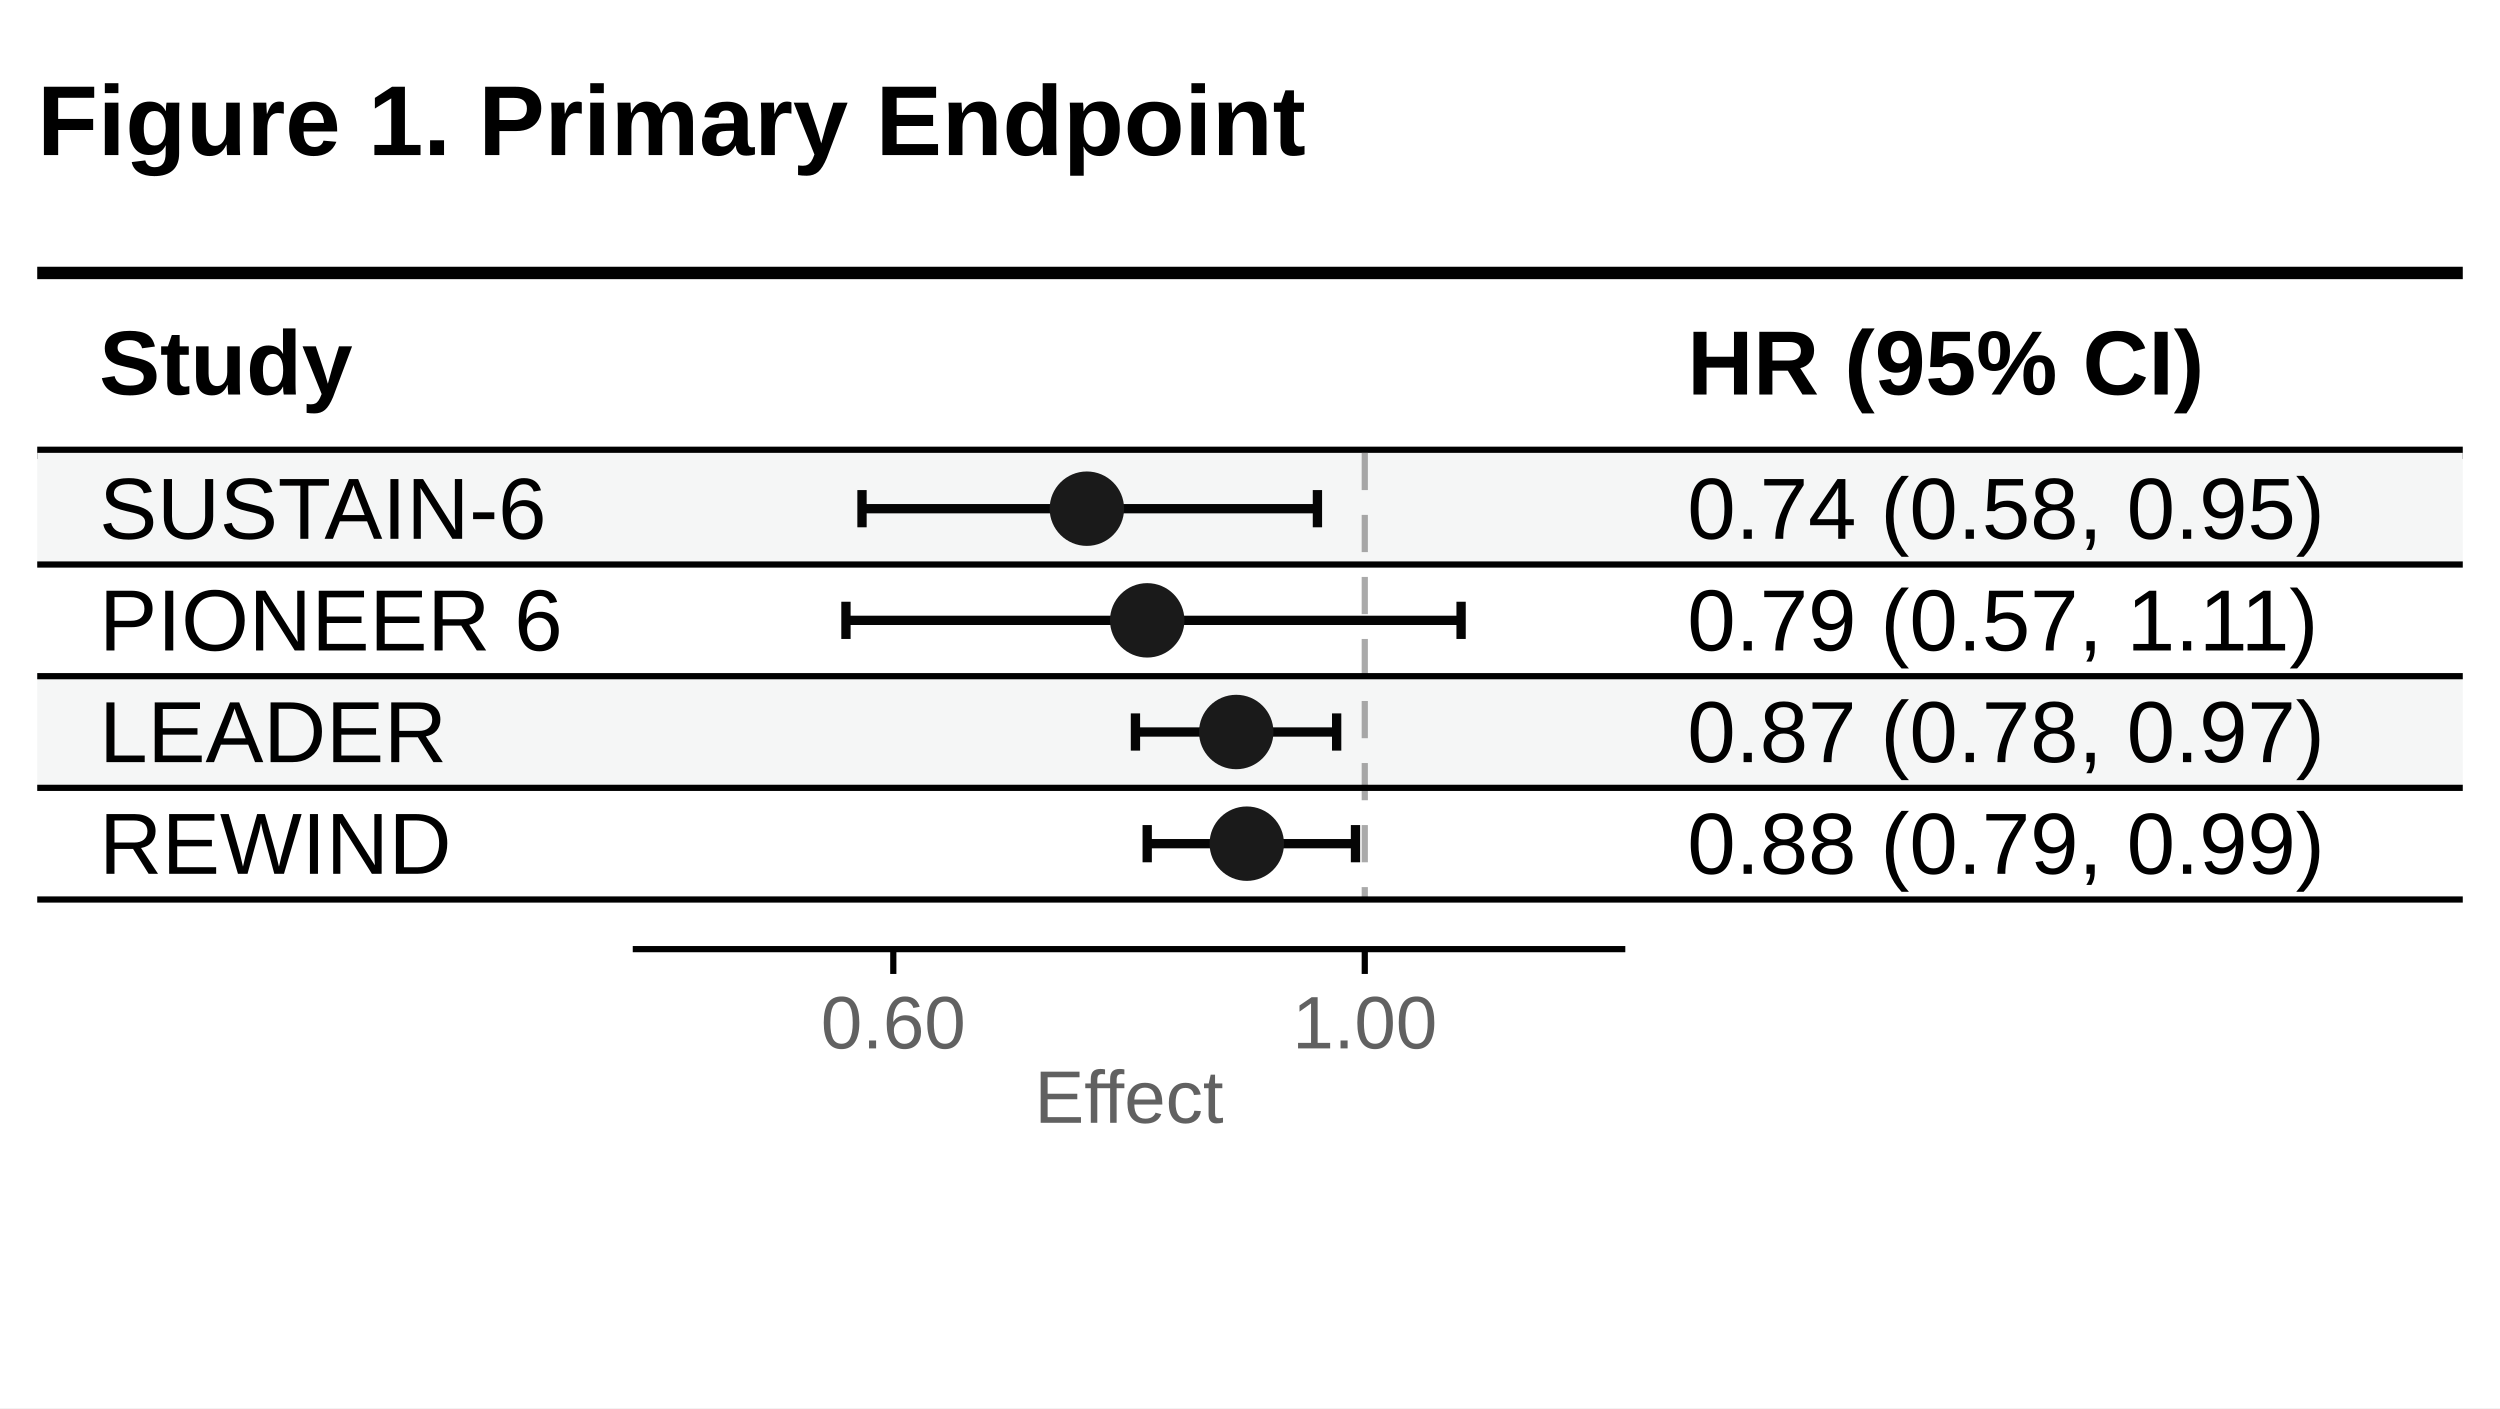
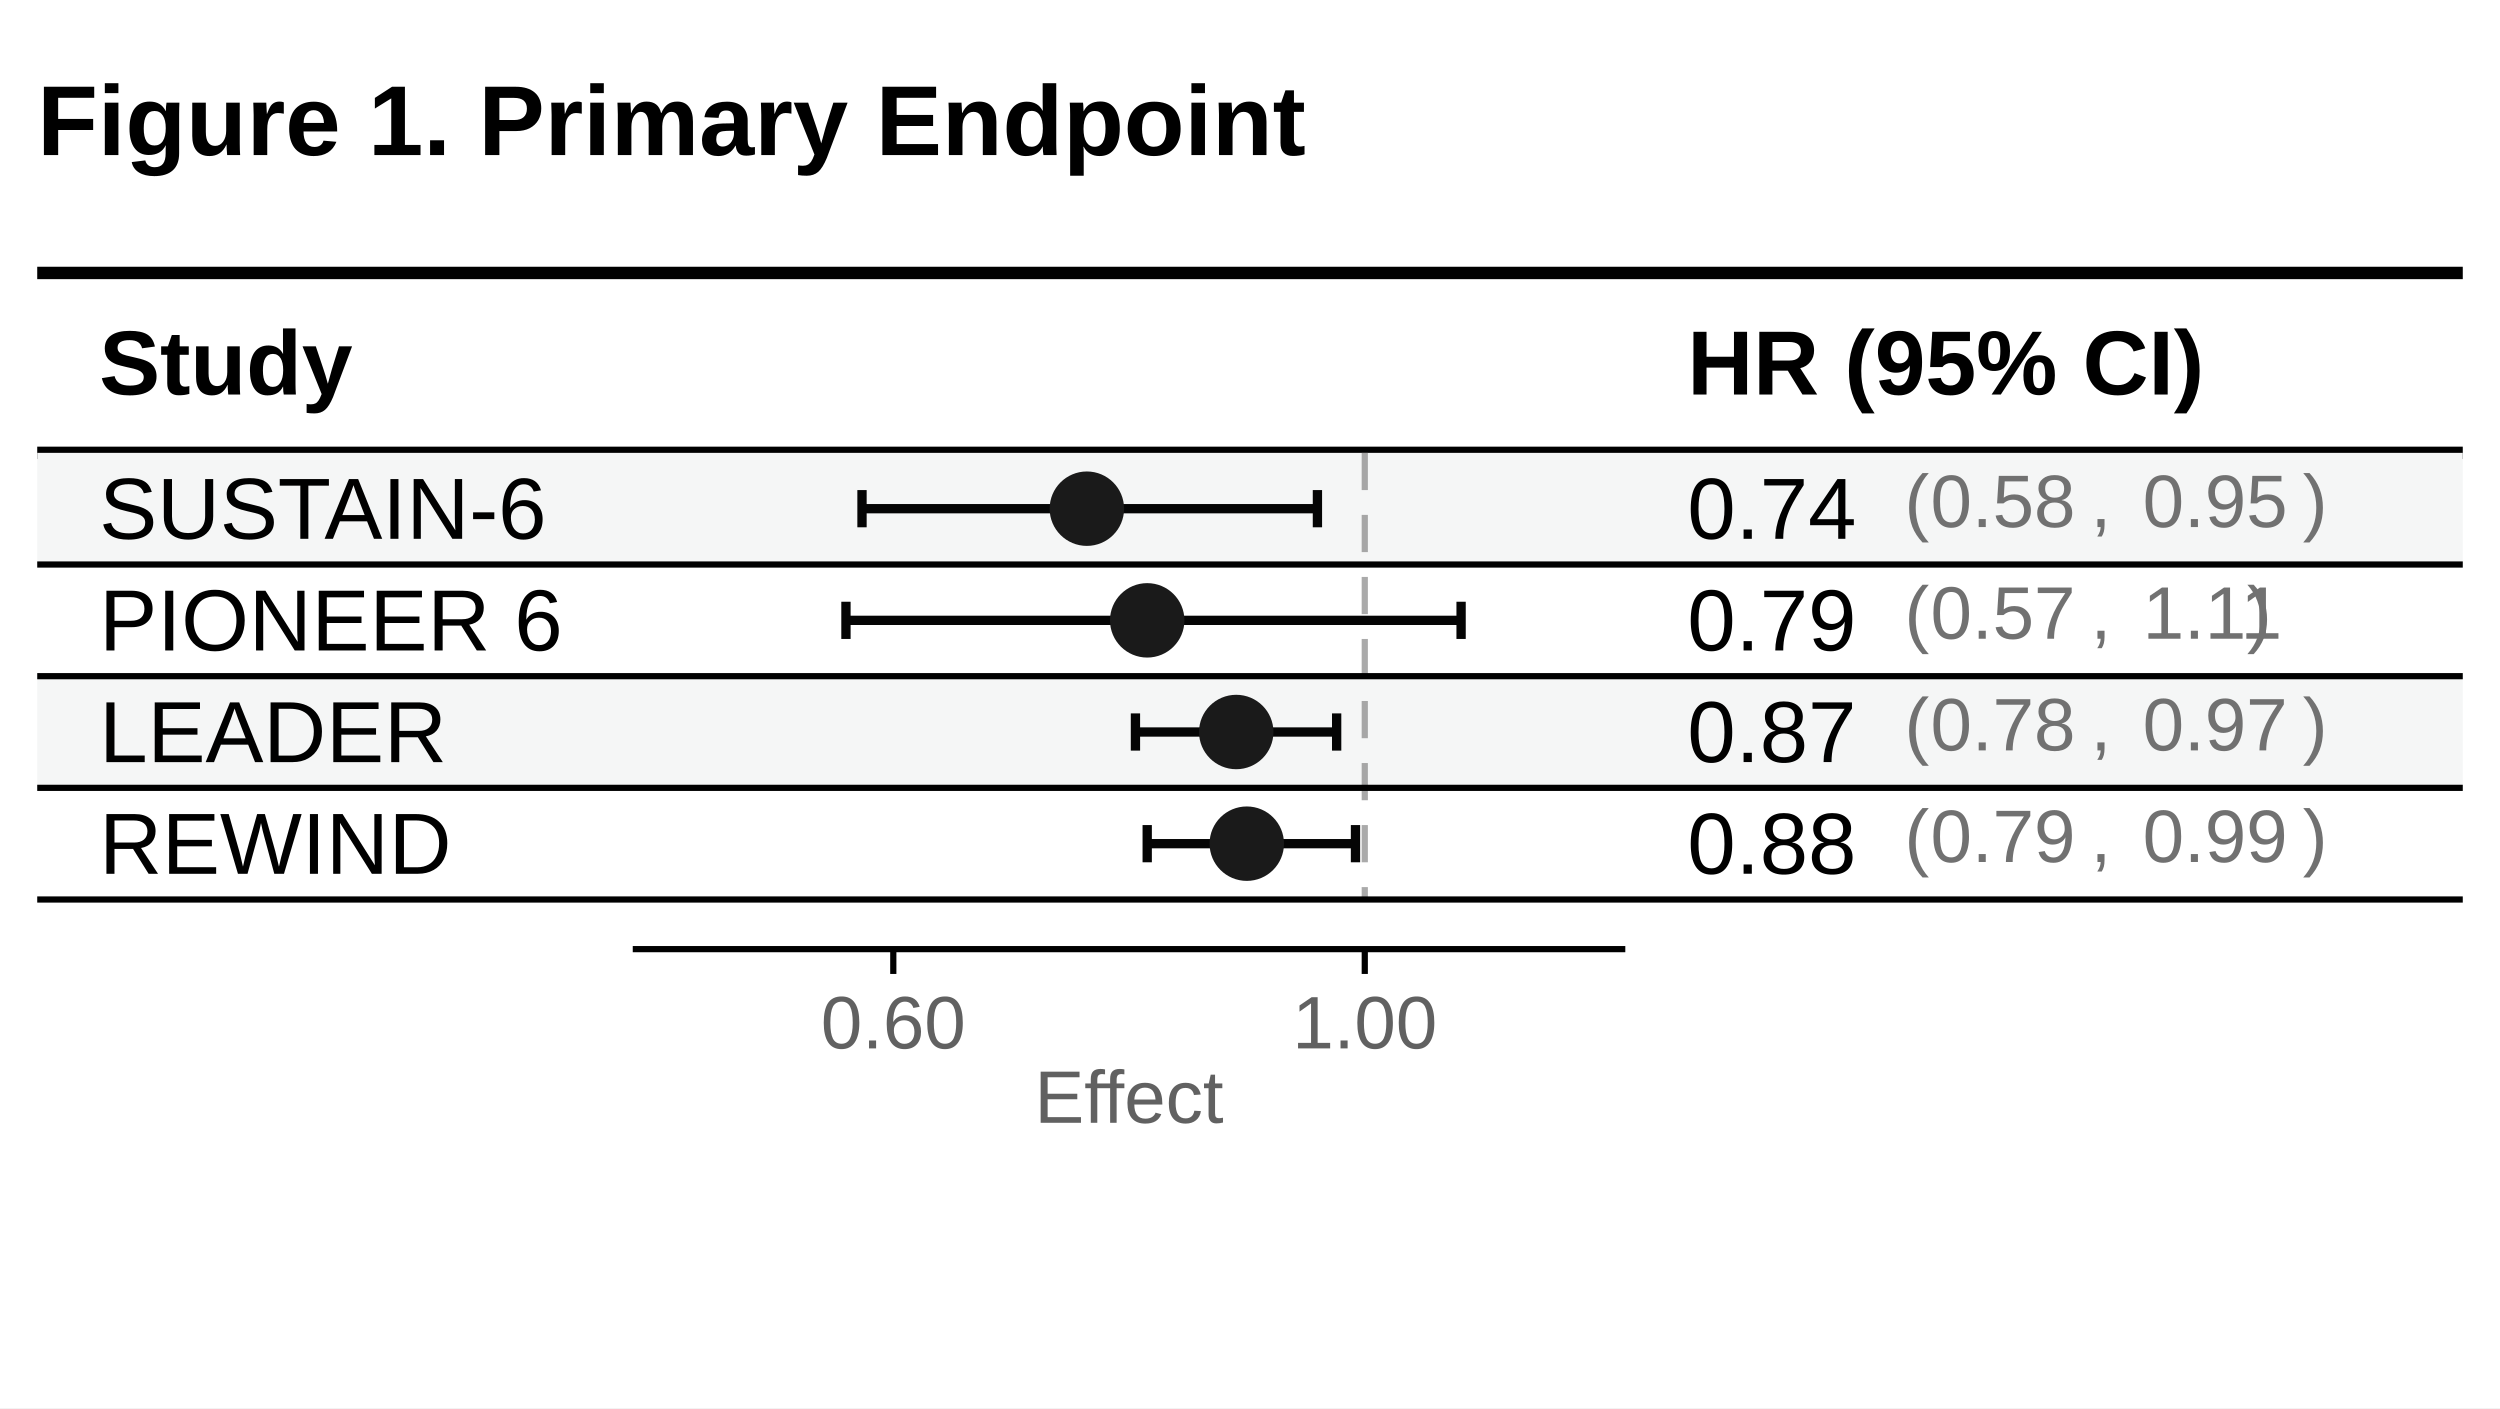
<svg xmlns="http://www.w3.org/2000/svg" width="500" height="281.638" viewBox="0 0 403 227">
  <style>
  text {
    font-variant-numeric: tabular-nums;
  }
</style>
  <rect width="100%" height="100%" fill="#FFFFFF" />
  <text x="6" y="25" font-family="Arial, Helvetica, sans-serif" font-size="16px" font-weight="600" fill="#000000">Figure 1. Primary Endpoint</text>
  <line x1="6" x2="397" y1="44" y2="44" stroke="#000000" stroke-width="2" />
  <text class="cell-text" dominant-baseline="central" x="16" y="58.5" font-family="Arial, Helvetica, sans-serif" font-size="14.7px" font-weight="600" fill="#000000">Study</text>
  <text class="cell-text" dominant-baseline="central" x="272" y="58.5" font-family="Arial, Helvetica, sans-serif" font-size="14.7px" font-weight="600" text-anchor="start" fill="#000000">HR (95% CI)</text>
  <line x1="6" x2="397" y1="73" y2="73" stroke="#000000" stroke-width="2" />
  <rect x="6" y="73" width="391" height="18" fill="#F5F6F6" />
  <rect x="6" y="109" width="391" height="18" fill="#F5F6F6" />
  <line x1="220.001" x2="220.001" y1="73" y2="145" stroke="#717171" stroke-width="1" stroke-opacity="0.6" stroke-dasharray="6,4" />
  <g class="interval effect-0">
    <line x1="138.955" x2="212.369" y1="82" y2="82" stroke="#050505" stroke-width="1.5" />
    <line x1="138.955" x2="138.955" y1="79" y2="85" stroke="#050505" stroke-width="1.5" />
    <line x1="212.369" x2="212.369" y1="79" y2="85" stroke="#050505" stroke-width="1.5" />
    <circle cx="175.202" cy="82" r="6" fill="#1A1A1A" />
  </g>
  <g class="interval effect-0">
    <line x1="136.368" x2="235.528" y1="100" y2="100" stroke="#050505" stroke-width="1.5" />
    <line x1="136.368" x2="136.368" y1="97" y2="103" stroke="#050505" stroke-width="1.5" />
    <line x1="235.528" x2="235.528" y1="97" y2="103" stroke="#050505" stroke-width="1.5" />
    <circle cx="184.93" cy="100" r="6" fill="#1A1A1A" />
  </g>
  <g class="interval effect-0">
    <line x1="183.034" x2="215.469" y1="118" y2="118" stroke="#050505" stroke-width="1.5" />
    <line x1="183.034" x2="183.034" y1="115" y2="121" stroke="#050505" stroke-width="1.5" />
    <line x1="215.469" x2="215.469" y1="115" y2="121" stroke="#050505" stroke-width="1.5" />
    <circle cx="199.281" cy="118" r="6" fill="#1A1A1A" />
  </g>
  <g class="interval effect-0">
    <line x1="184.93" x2="218.505" y1="136" y2="136" stroke="#050505" stroke-width="1.5" />
    <line x1="184.93" x2="184.93" y1="133" y2="139" stroke="#050505" stroke-width="1.5" />
    <line x1="218.505" x2="218.505" y1="133" y2="139" stroke="#050505" stroke-width="1.5" />
    <circle cx="200.981" cy="136" r="6" fill="#1A1A1A" />
  </g>
  <g transform="translate(0, 153)">
    <line x1="102" x2="262" y1="0" y2="0" stroke="#000000" stroke-width="1" />
    <line x1="143.999" x2="143.999" y1="0" y2="4" stroke="#000000" stroke-width="1" />
    <text x="143.999" y="16" text-anchor="middle" font-family="Arial, Helvetica, sans-serif" font-size="12px" font-weight="400" font-style="normal" fill="#616161">0.60</text>
    <line x1="220.001" x2="220.001" y1="0" y2="4" stroke="#000000" stroke-width="1" />
    <text x="220.001" y="16" text-anchor="middle" font-family="Arial, Helvetica, sans-serif" font-size="12px" font-weight="400" font-style="normal" fill="#616161">1.00</text>
    <text x="182" y="28" text-anchor="middle" font-family="Arial, Helvetica, sans-serif" font-size="12px" font-weight="400" font-style="normal" fill="#616161">Effect</text>
  </g>
  <text class="cell-text" dominant-baseline="central" x="16" y="82" font-family="Arial, Helvetica, sans-serif" font-size="14px" font-weight="400" font-style="normal" fill="#000000">SUSTAIN-6</text>
-   <text class="cell-text" dominant-baseline="central" x="272" y="82" font-family="Arial, Helvetica, sans-serif" font-size="14px" font-weight="400" font-style="normal" text-anchor="start" fill="#000000">0.74 (0.58, 0.95)</text>
+   <g font-family="Arial, Helvetica, sans-serif" font-size="14px" font-weight="400" font-style="normal" fill="#000000" transform="translate(272 73.6)">
+     <g>
+       <g transform="translate(0 0)">
+         <text y="8.40" dominant-baseline="central">0.74</text>
+       </g>
+       <g transform="translate(30.1 0)">
+         <text y="8.40" dominant-baseline="central"> </text>
+       </g>
+       <g transform="translate(35 0)">
+         <g>
+           <g transform="translate(0 0)">
+             <text y="7.20" font-size="12" fill="#717171" dominant-baseline="central">(</text>
+           </g>
+           <g transform="translate(4.2 0)">
+             <text y="7.20" font-size="12" fill="#717171" dominant-baseline="central">0.58</text>
+           </g>
+           <g transform="translate(30 0)">
+             <text y="7.20" font-size="12" fill="#717171" dominant-baseline="central">, </text>
+           </g>
+           <g transform="translate(38.4 0)">
+             <text y="7.20" font-size="12" fill="#717171" dominant-baseline="central">0.95</text>
+           </g>
+           <g transform="translate(64.2 0)">
+             <text y="7.20" font-size="12" fill="#717171" dominant-baseline="central">)</text>
+           </g>
+         </g>
+       </g>
+     </g>
+   </g>
  <line x1="6" x2="397" y1="91" y2="91" stroke="#000000" stroke-width="1" />
  <text class="cell-text" dominant-baseline="central" x="16" y="100" font-family="Arial, Helvetica, sans-serif" font-size="14px" font-weight="400" font-style="normal" fill="#000000">PIONEER 6</text>
-   <text class="cell-text" dominant-baseline="central" x="272" y="100" font-family="Arial, Helvetica, sans-serif" font-size="14px" font-weight="400" font-style="normal" text-anchor="start" fill="#000000">0.79 (0.57, 1.11)</text>
+   <g font-family="Arial, Helvetica, sans-serif" font-size="14px" font-weight="400" font-style="normal" fill="#000000" transform="translate(272 91.6)">
+     <g>
+       <g transform="translate(0 0)">
+         <text y="8.40" dominant-baseline="central">0.79</text>
+       </g>
+       <g transform="translate(30.1 0)">
+         <text y="8.40" dominant-baseline="central"> </text>
+       </g>
+       <g transform="translate(35 0)">
+         <g>
+           <g transform="translate(0 0)">
+             <text y="7.20" font-size="12" fill="#717171" dominant-baseline="central">(</text>
+           </g>
+           <g transform="translate(4.2 0)">
+             <text y="7.20" font-size="12" fill="#717171" dominant-baseline="central">0.57</text>
+           </g>
+           <g transform="translate(30 0)">
+             <text y="7.20" font-size="12" fill="#717171" dominant-baseline="central">, </text>
+           </g>
+           <g transform="translate(38.4 0)">
+             <text y="7.20" font-size="12" fill="#717171" dominant-baseline="central">1.11</text>
+           </g>
+           <g transform="translate(55.2 0)">
+             <text y="7.20" font-size="12" fill="#717171" dominant-baseline="central">)</text>
+           </g>
+         </g>
+       </g>
+     </g>
+   </g>
  <line x1="6" x2="397" y1="109" y2="109" stroke="#000000" stroke-width="1" />
  <text class="cell-text" dominant-baseline="central" x="16" y="118" font-family="Arial, Helvetica, sans-serif" font-size="14px" font-weight="400" font-style="normal" fill="#000000">LEADER</text>
-   <text class="cell-text" dominant-baseline="central" x="272" y="118" font-family="Arial, Helvetica, sans-serif" font-size="14px" font-weight="400" font-style="normal" text-anchor="start" fill="#000000">0.87 (0.78, 0.97)</text>
+   <g font-family="Arial, Helvetica, sans-serif" font-size="14px" font-weight="400" font-style="normal" fill="#000000" transform="translate(272 109.6)">
+     <g>
+       <g transform="translate(0 0)">
+         <text y="8.40" dominant-baseline="central">0.87</text>
+       </g>
+       <g transform="translate(30.1 0)">
+         <text y="8.40" dominant-baseline="central"> </text>
+       </g>
+       <g transform="translate(35 0)">
+         <g>
+           <g transform="translate(0 0)">
+             <text y="7.20" font-size="12" fill="#717171" dominant-baseline="central">(</text>
+           </g>
+           <g transform="translate(4.2 0)">
+             <text y="7.20" font-size="12" fill="#717171" dominant-baseline="central">0.78</text>
+           </g>
+           <g transform="translate(30 0)">
+             <text y="7.20" font-size="12" fill="#717171" dominant-baseline="central">, </text>
+           </g>
+           <g transform="translate(38.4 0)">
+             <text y="7.20" font-size="12" fill="#717171" dominant-baseline="central">0.97</text>
+           </g>
+           <g transform="translate(64.2 0)">
+             <text y="7.20" font-size="12" fill="#717171" dominant-baseline="central">)</text>
+           </g>
+         </g>
+       </g>
+     </g>
+   </g>
  <line x1="6" x2="397" y1="127" y2="127" stroke="#000000" stroke-width="1" />
  <text class="cell-text" dominant-baseline="central" x="16" y="136" font-family="Arial, Helvetica, sans-serif" font-size="14px" font-weight="400" font-style="normal" fill="#000000">REWIND</text>
-   <text class="cell-text" dominant-baseline="central" x="272" y="136" font-family="Arial, Helvetica, sans-serif" font-size="14px" font-weight="400" font-style="normal" text-anchor="start" fill="#000000">0.88 (0.79, 0.99)</text>
+   <g font-family="Arial, Helvetica, sans-serif" font-size="14px" font-weight="400" font-style="normal" fill="#000000" transform="translate(272 127.6)">
+     <g>
+       <g transform="translate(0 0)">
+         <text y="8.40" dominant-baseline="central">0.88</text>
+       </g>
+       <g transform="translate(30.1 0)">
+         <text y="8.40" dominant-baseline="central"> </text>
+       </g>
+       <g transform="translate(35 0)">
+         <g>
+           <g transform="translate(0 0)">
+             <text y="7.20" font-size="12" fill="#717171" dominant-baseline="central">(</text>
+           </g>
+           <g transform="translate(4.2 0)">
+             <text y="7.20" font-size="12" fill="#717171" dominant-baseline="central">0.79</text>
+           </g>
+           <g transform="translate(30 0)">
+             <text y="7.20" font-size="12" fill="#717171" dominant-baseline="central">, </text>
+           </g>
+           <g transform="translate(38.4 0)">
+             <text y="7.20" font-size="12" fill="#717171" dominant-baseline="central">0.99</text>
+           </g>
+           <g transform="translate(64.2 0)">
+             <text y="7.20" font-size="12" fill="#717171" dominant-baseline="central">)</text>
+           </g>
+         </g>
+       </g>
+     </g>
+   </g>
  <line x1="6" x2="397" y1="145" y2="145" stroke="#000000" stroke-width="1" />
</svg>
